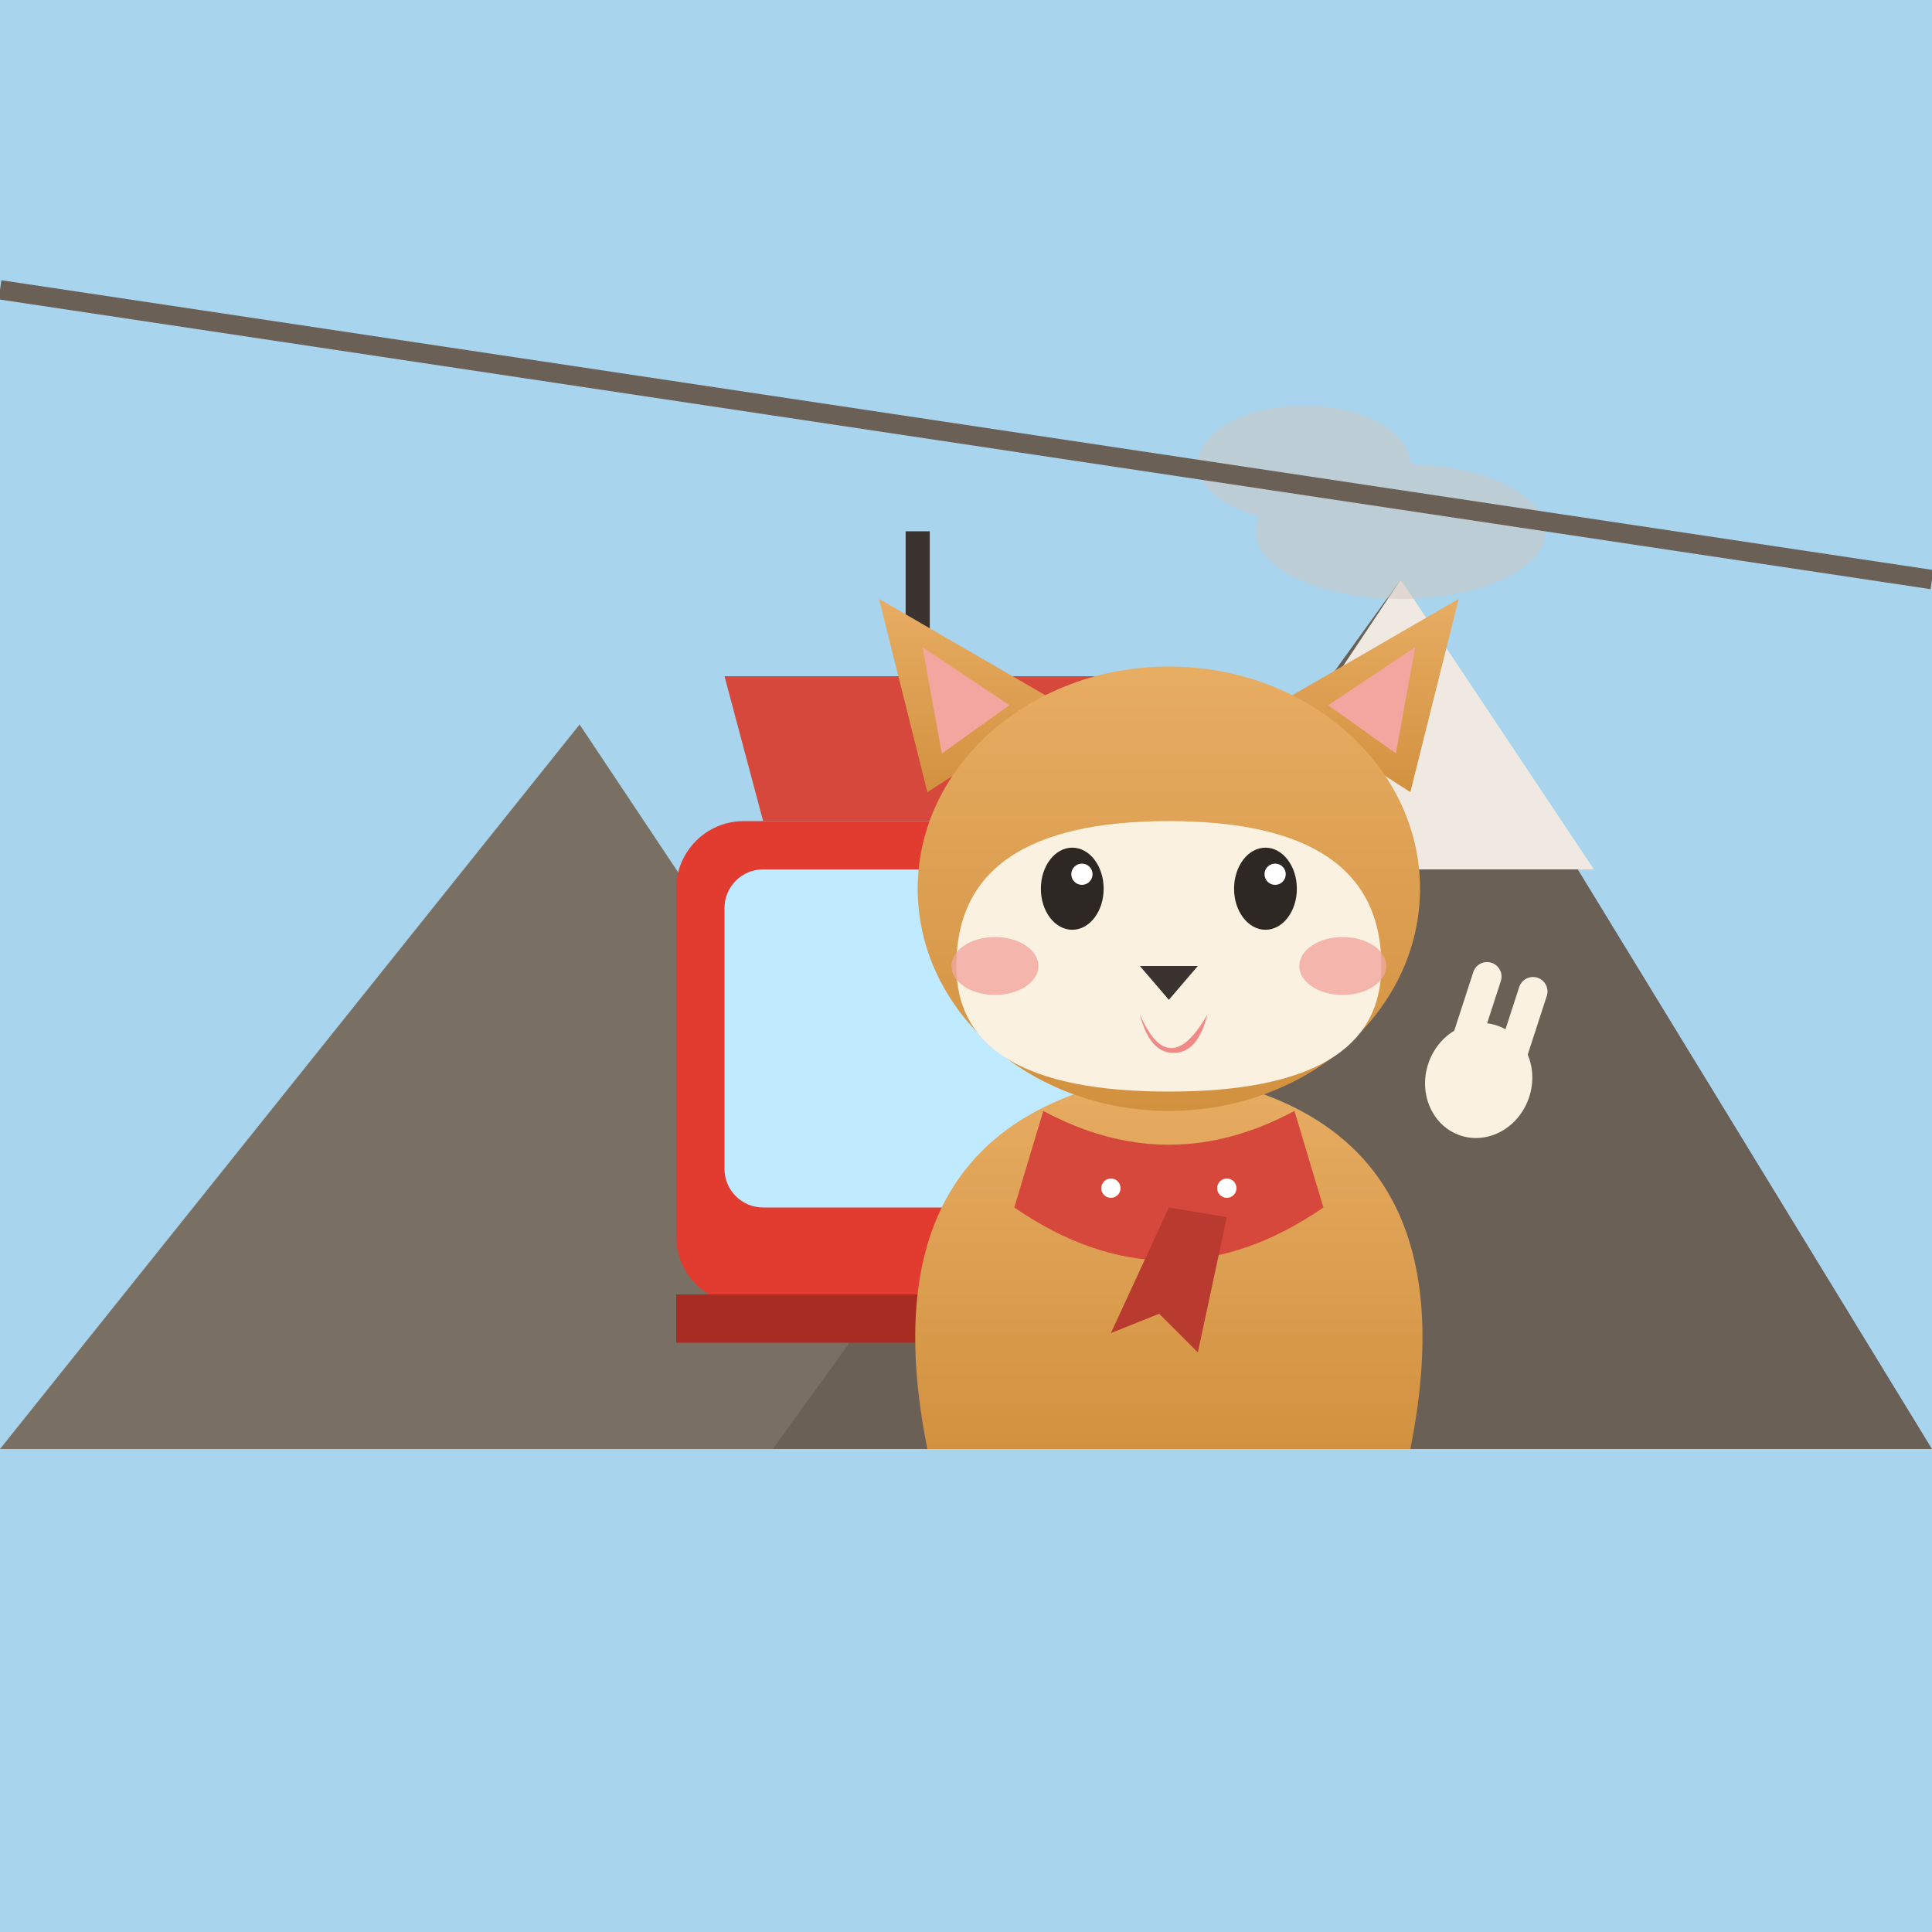
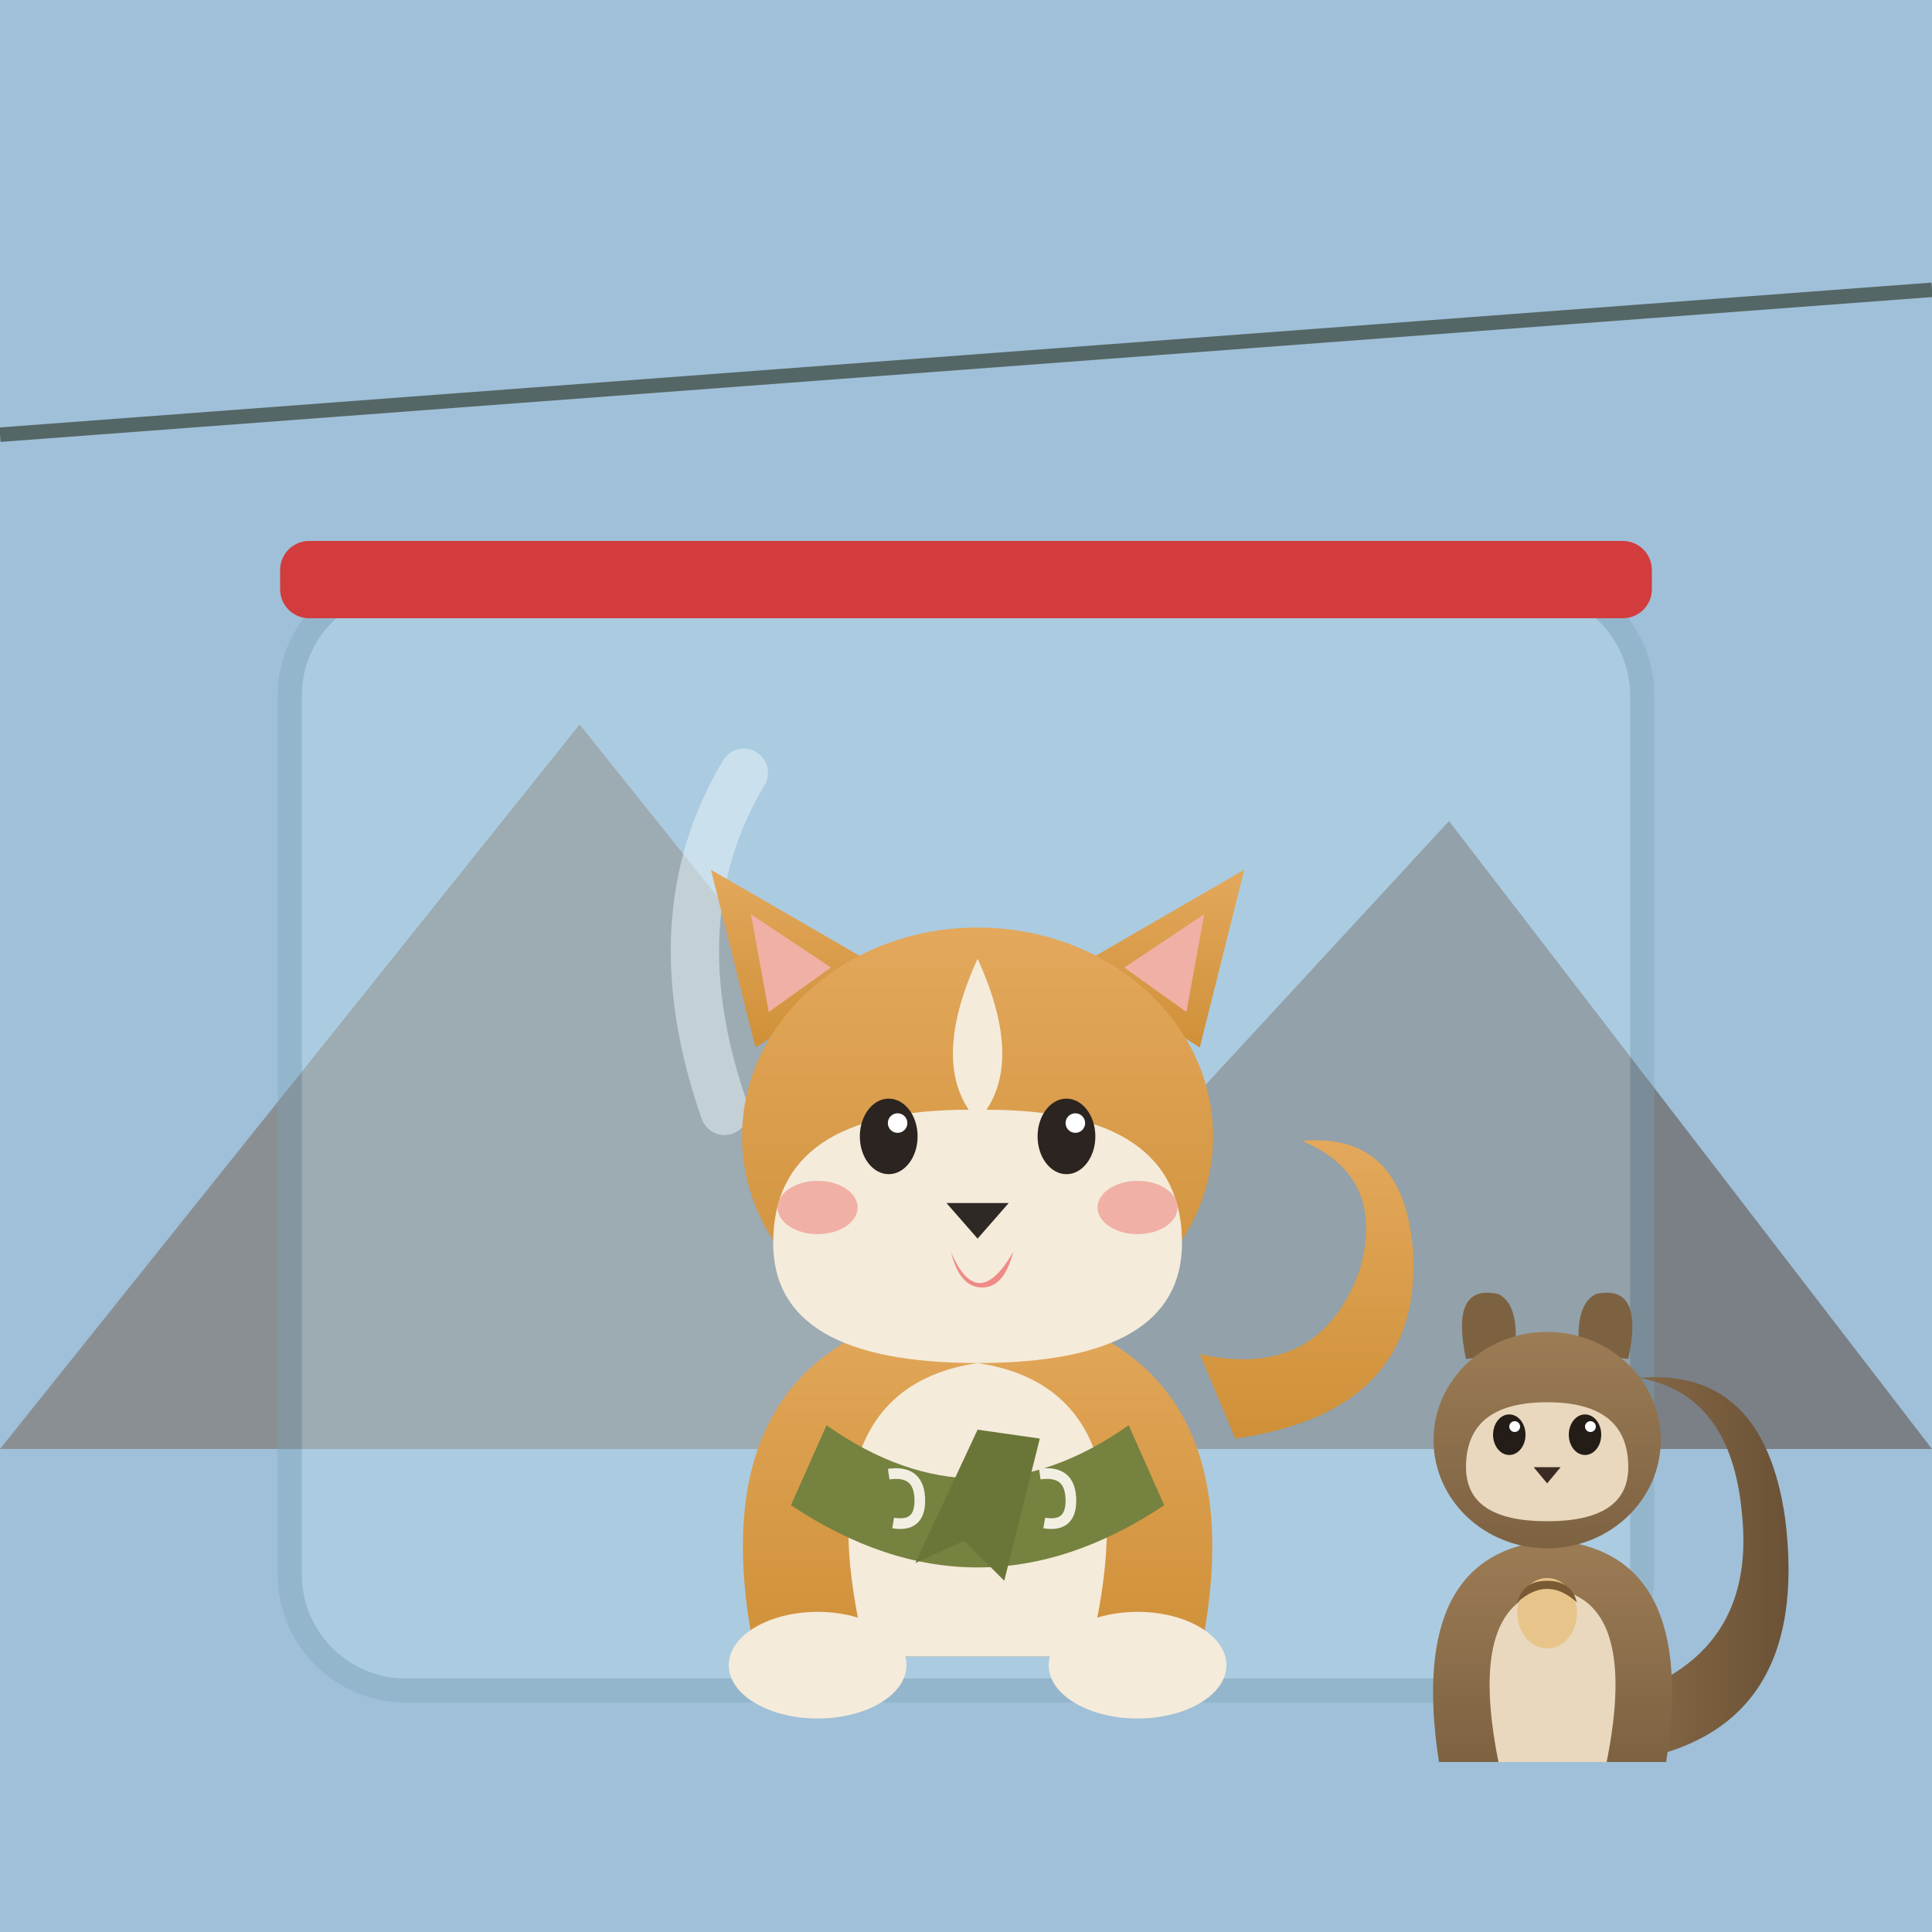
- <svg xmlns="http://www.w3.org/2000/svg" viewBox="0 0 400 400" role="img" aria-label="Mon-chan in a ropeway gondola looking out at a volcanic peak, peace sign">
+ <svg xmlns="http://www.w3.org/2000/svg" viewBox="0 0 400 400" role="img" aria-label="Mon-chan and Cinnamon the squirrel in a ropeway gondola by the volcanic peak">
  <defs>
    <linearGradient id="fur" x1="0" y1="0" x2="0" y2="1">
-       <stop offset="0" stop-color="#e7ad63" />
-       <stop offset="1" stop-color="#d2913f" />
+       <stop offset="0" stop-color="#e3a85c" />
+       <stop offset="1" stop-color="#cf9038" />
+     </linearGradient>
+     <linearGradient id="sq" x1="0" y1="0" x2="0" y2="1">
+       <stop offset="0" stop-color="#9c7c55" />
+       <stop offset="1" stop-color="#7d6242" />
+     </linearGradient>
+     <linearGradient id="tl" x1="0" y1="0" x2="1" y2="0">
+       <stop offset="0" stop-color="#8a6c49" />
+       <stop offset="1" stop-color="#6b5236" />
    </linearGradient>
  </defs>
-   <rect width="400" height="400" fill="#a9d4ee" />
-   <polygon points="0,300 120,150 220,300" fill="#7a6f63" />
-   <polygon points="160,300 290,120 400,300" fill="#6b6055" />
-   <polygon points="290,120 250,180 330,180" fill="#efe9e2" />
-   <g opacity="0.5" fill="#cfc6bd">
-     <ellipse cx="290" cy="110" rx="30" ry="14" />
-     <ellipse cx="270" cy="96" rx="22" ry="12" />
+   <rect width="400" height="400" fill="#9fc0d8" />
+   <path d="M0 300 L120 150 L240 300Z" fill="#8a8f94" />
+   <path d="M180 300 L300 170 L400 300Z" fill="#7a8086" />
+   <g opacity="0.5" stroke="#fff" stroke-width="10" fill="none" stroke-linecap="round">
+     <path d="M150 230 q-14 -40 4 -70" />
  </g>
-   <line x1="0" y1="60" x2="400" y2="120" stroke="#6b6055" stroke-width="4" />
-   <g transform="translate(110,120)">
-     <line x1="80" y1="-10" x2="80" y2="20" stroke="#3a3330" stroke-width="5" />
-     <path d="M40 20 h80 l-8 30 h-64 z" fill="#d6483b" />
-     <rect x="30" y="50" width="100" height="100" rx="14" fill="#e23b2f" />
-     <rect x="40" y="60" width="80" height="70" rx="8" fill="#bfeaff" />
-     <rect x="30" y="148" width="100" height="10" fill="#a82c22" />
+   <line x1="0" y1="90" x2="400" y2="60" stroke="#566" stroke-width="3" />
+   <rect x="60" y="120" width="280" height="230" rx="24" fill="#bfe0ef" opacity="0.35" stroke="#7aa3b8" stroke-width="5" />
+   <rect x="58" y="112" width="284" height="16" rx="6" fill="#d23c3c" />
+   <g transform="translate(92,158) scale(0.92)">
+     <path d="M178 152 q42 -6 40 -42 q-2 -27 -25 -25 q19 8 13 29 q-9 25 -36 19z" fill="url(#fur)" />
+     <path d="M70 201 q-15 -72 50 -80 q65 8 50 80 z" fill="url(#fur)" />
+     <path d="M95 201 q-15 -60 25 -66 q40 6 25 66 z" fill="#f4ebda" />
+     <ellipse cx="84" cy="203" rx="20" ry="12" fill="#f4ebda" />
+     <ellipse cx="156" cy="203" rx="20" ry="12" fill="#f4ebda" />
+     <path d="M86 149 q34 24 68 0 l8 18 q-42 28 -84 0z" fill="#76823f" />
+     <path d="M120 150 l-14 30 11 -5 9 9 8 -32z" fill="#6a7637" />
+     <g fill="none" stroke="#f2efe2" stroke-width="2.4">
+       <path d="M100 160 q7 -1 7 6 q0 6 -6 5" />
+       <path d="M134 160 q7 -1 7 6 q0 6 -6 5" />
+     </g>
+     <path d="M70 64 l-10 -40 38 22z" fill="url(#fur)" />
+     <path d="M170 64 l10 -40 -38 22z" fill="url(#fur)" />
+     <path d="M73 56 l-4 -22 18 12z" fill="#f0b0a6" />
+     <path d="M167 56 l4 -22 -18 12z" fill="#f0b0a6" />
+     <ellipse cx="120" cy="84" rx="53" ry="47" fill="url(#fur)" />
+     <path d="M120 44 q-10 22 -2 34 q-44 0 -44 30 q0 27 46 27 q46 0 46 -27 q0 -30 -44 -30 q8 -12 -2 -34z" fill="#f4ebda" />
+     <ellipse cx="84" cy="100" rx="9" ry="6" fill="#f0b0a6" />
+     <ellipse cx="156" cy="100" rx="9" ry="6" fill="#f0b0a6" />
+     <ellipse cx="100" cy="84" rx="6.5" ry="8.5" fill="#2b2420" />
+     <ellipse cx="140" cy="84" rx="6.5" ry="8.5" fill="#2b2420" />
+     <circle cx="102" cy="81" r="2.2" fill="#fff" />
+     <circle cx="142" cy="81" r="2.2" fill="#fff" />
+     <path d="M113 99 h14 l-7 8z" fill="#2f2925" />
+     <path d="M114 110 q6 14 14 0 q-2 8 -7 8 q-5 0 -7 -8z" fill="#ef8a86" />
  </g>
-   <g transform="translate(122,180)">
-     <path d="M70 120 q-14 -70 50 -78 q64 8 50 78 z" fill="url(#fur)" />
-     <g transform="translate(186,38) rotate(18)">
-       <ellipse cx="0" cy="6" rx="11" ry="12" fill="#faf1e0" />
-       <rect x="-8" y="-18" width="6" height="20" rx="3" fill="#faf1e0" />
-       <rect x="2" y="-18" width="6" height="20" rx="3" fill="#faf1e0" />
-     </g>
-     <path d="M88 70 q32 22 64 0 l-6 -20 q-26 14 -52 0z" fill="#d6483b" />
-     <circle cx="108" cy="66" r="2" fill="#fff" />
-     <circle cx="132" cy="66" r="2" fill="#fff" />
-     <path d="M120 70 l-12 26 10 -4 8 8 6 -28z" fill="#b93a2f" />
-     <path d="M70 -16 l-10 -40 38 22z" fill="url(#fur)" />
-     <path d="M170 -16 l10 -40 -38 22z" fill="url(#fur)" />
-     <path d="M73 -24 l-4 -22 18 12z" fill="#f3a6a0" />
-     <path d="M167 -24 l4 -22 -18 12z" fill="#f3a6a0" />
-     <ellipse cx="120" cy="4" rx="52" ry="46" fill="url(#fur)" />
-     <path d="M120 -10 q-44 0 -44 30 q0 26 44 26 q44 0 44 -26 q0 -30 -44 -30z" fill="#faf1e0" />
-     <ellipse cx="84" cy="20" rx="9" ry="6" fill="#f3a6a0" opacity="0.8" />
-     <ellipse cx="156" cy="20" rx="9" ry="6" fill="#f3a6a0" opacity="0.8" />
-     <ellipse cx="100" cy="4" rx="6.5" ry="8.5" fill="#2e2824" />
-     <ellipse cx="140" cy="4" rx="6.5" ry="8.5" fill="#2e2824" />
-     <circle cx="102" cy="1" r="2.2" fill="#fff" />
-     <circle cx="142" cy="1" r="2.2" fill="#fff" />
-     <path d="M114 20 h12 l-6 7z" fill="#3a3330" />
-     <path d="M114 30 q6 14 14 0 q-2 8 -7 8 q-5 0 -7 -8z" fill="#f08a86" />
+   <g transform="translate(252,250) scale(0.56)">
+     <path d="M150 205 q70 -10 60 -90 q-8 -56 -54 -52 q34 6 38 50 q6 56 -52 70z" fill="url(#tl)" />
+     <path d="M82 205 q-12 -78 42 -82 q54 4 42 82 z" fill="url(#sq)" />
+     <path d="M104 205 q-12 -60 20 -64 q32 4 20 64 z" fill="#e9d8bd" />
+     <path d="M92 56 q-6 -28 12 -24 q8 4 6 22z" fill="#7d6242" />
+     <path d="M152 56 q6 -28 -12 -24 q-8 4 -6 22z" fill="#7d6242" />
+     <ellipse cx="122" cy="86" rx="42" ry="40" fill="url(#sq)" />
+     <path d="M122 72 q-30 0 -30 24 q0 20 30 20 q30 0 30 -20 q0 -24 -30 -24z" fill="#e9d8bd" />
+     <ellipse cx="108" cy="84" rx="6" ry="7.5" fill="#241c16" />
+     <ellipse cx="136" cy="84" rx="6" ry="7.5" fill="#241c16" />
+     <circle cx="110" cy="81" r="2" fill="#fff" />
+     <circle cx="138" cy="81" r="2" fill="#fff" />
+     <path d="M117 96 h10 l-5 6z" fill="#3a2c24" />
+     <ellipse cx="122" cy="150" rx="11" ry="13" fill="#e7c489" />
+     <path d="M111 146 q11 -10 22 0 q-2 -8 -11 -8 q-9 0 -11 8z" fill="#7a5a34" />
  </g>
</svg>
